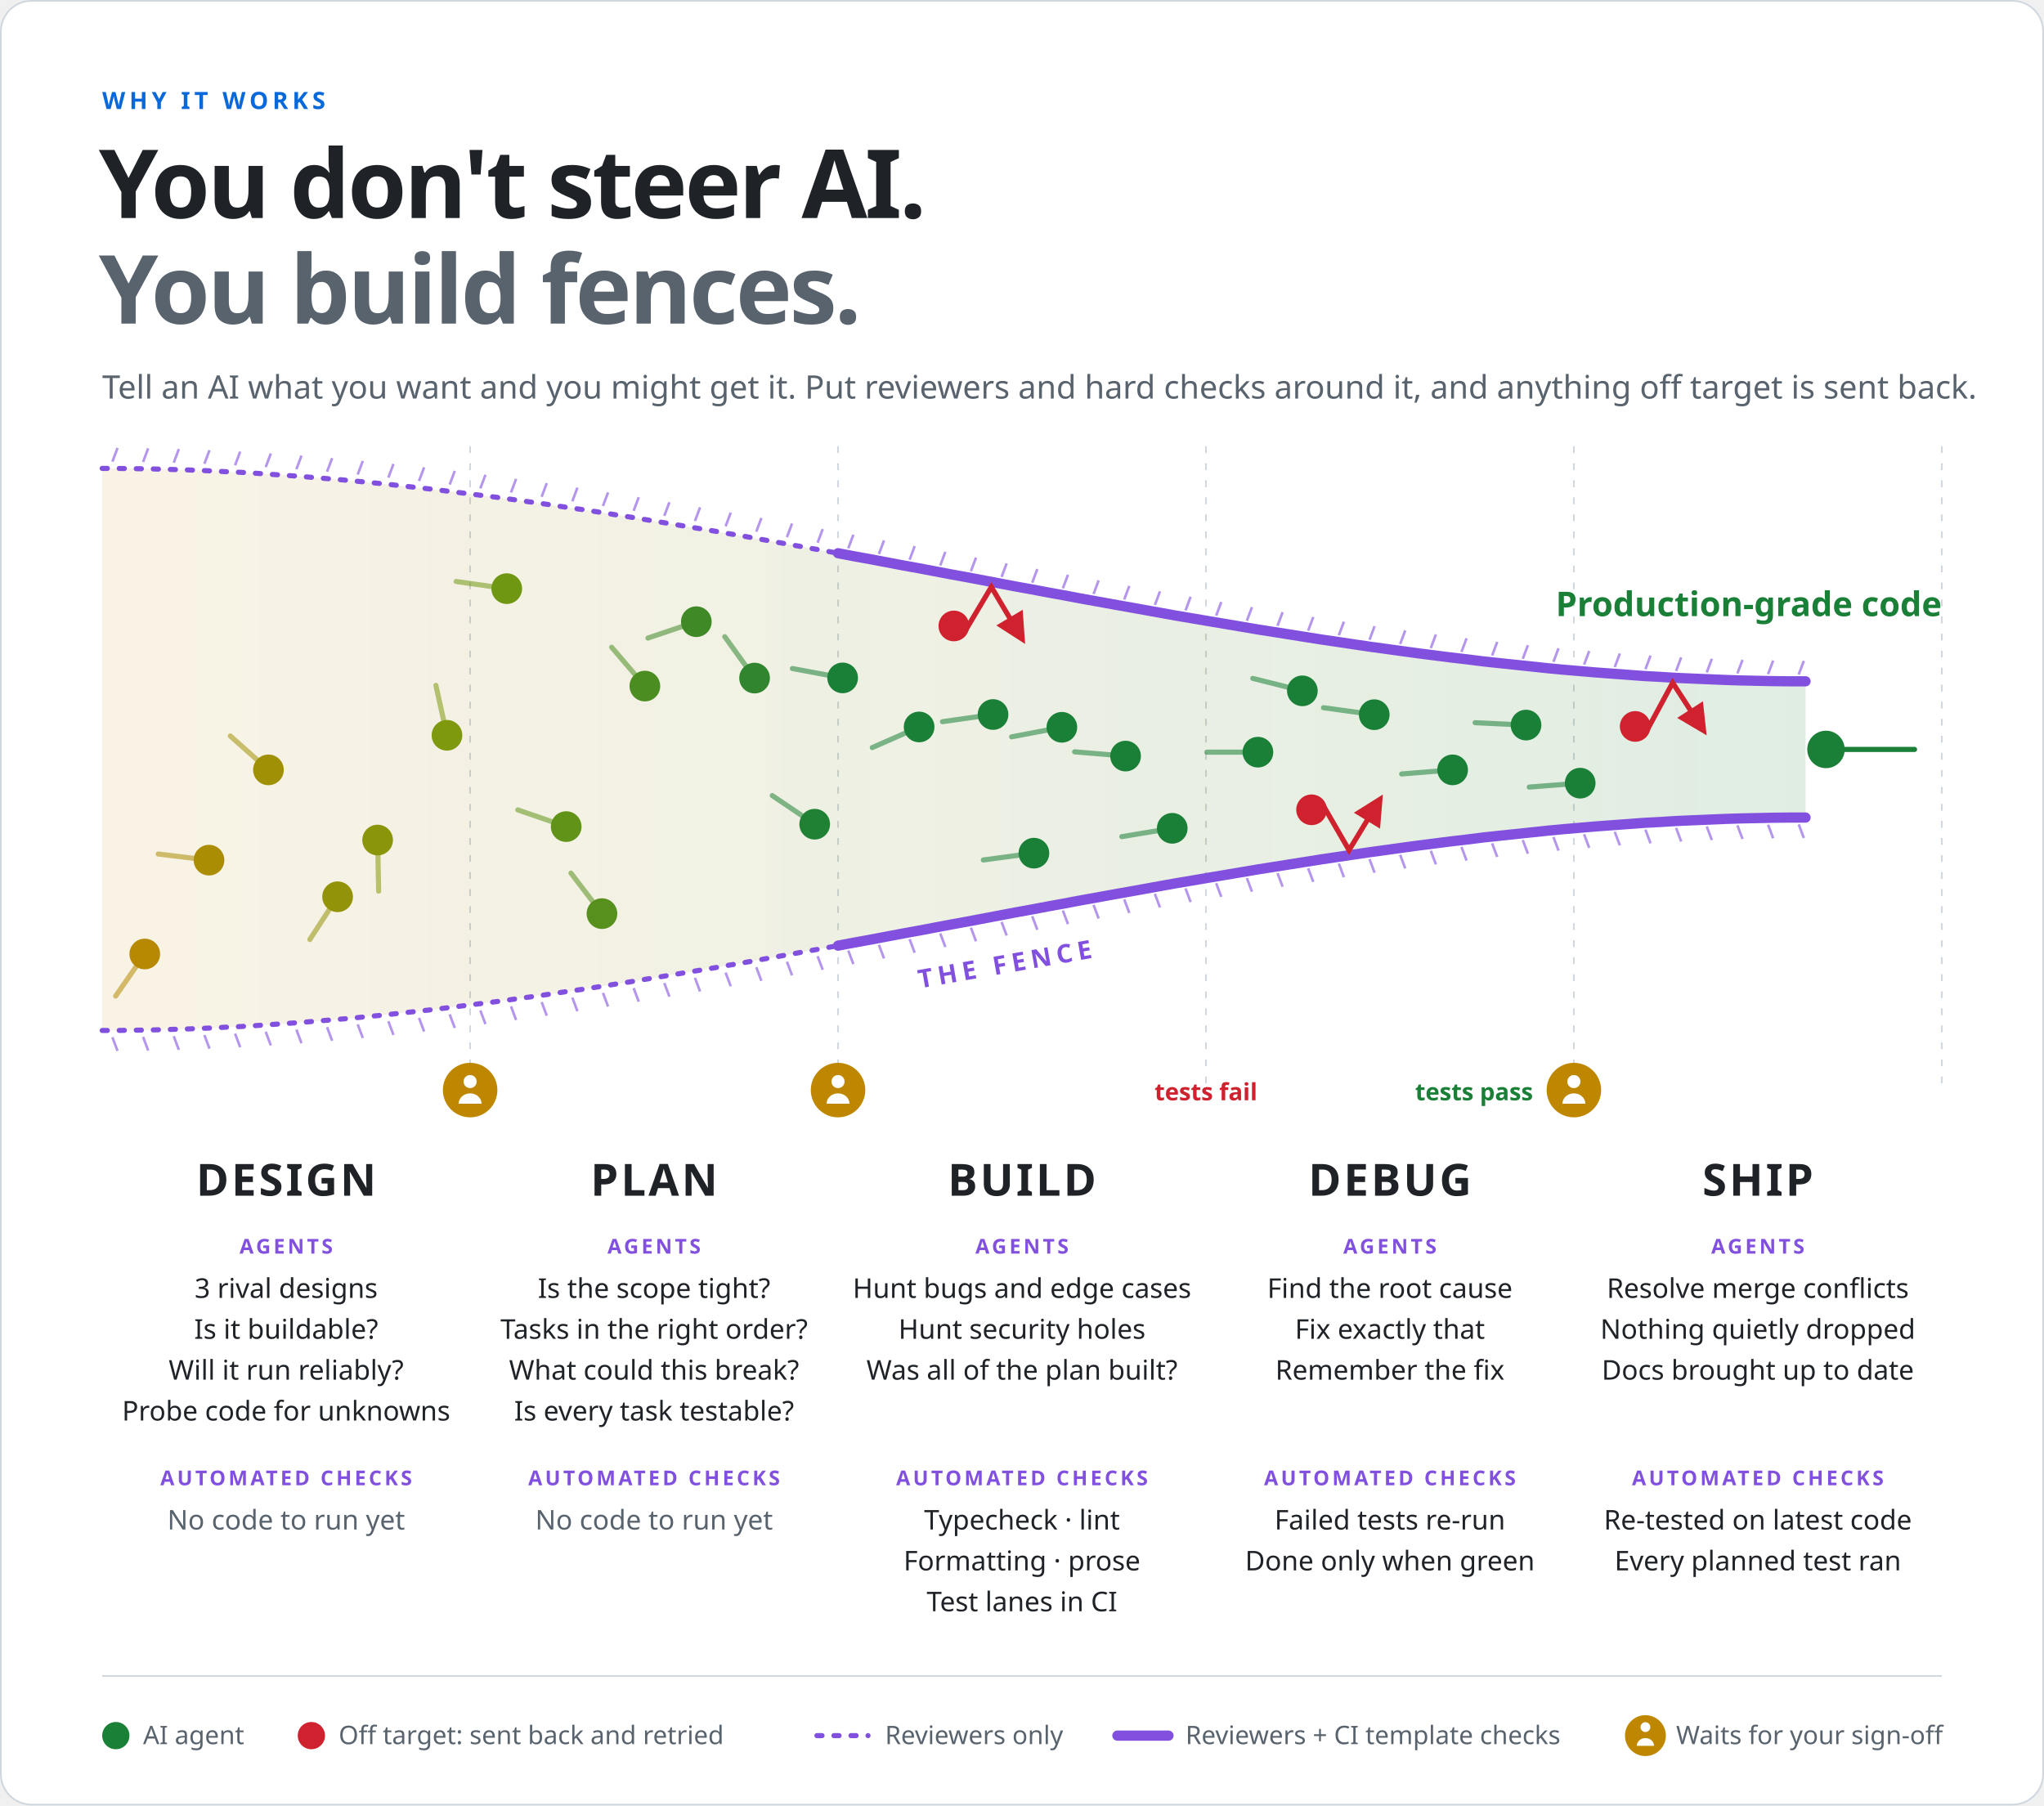
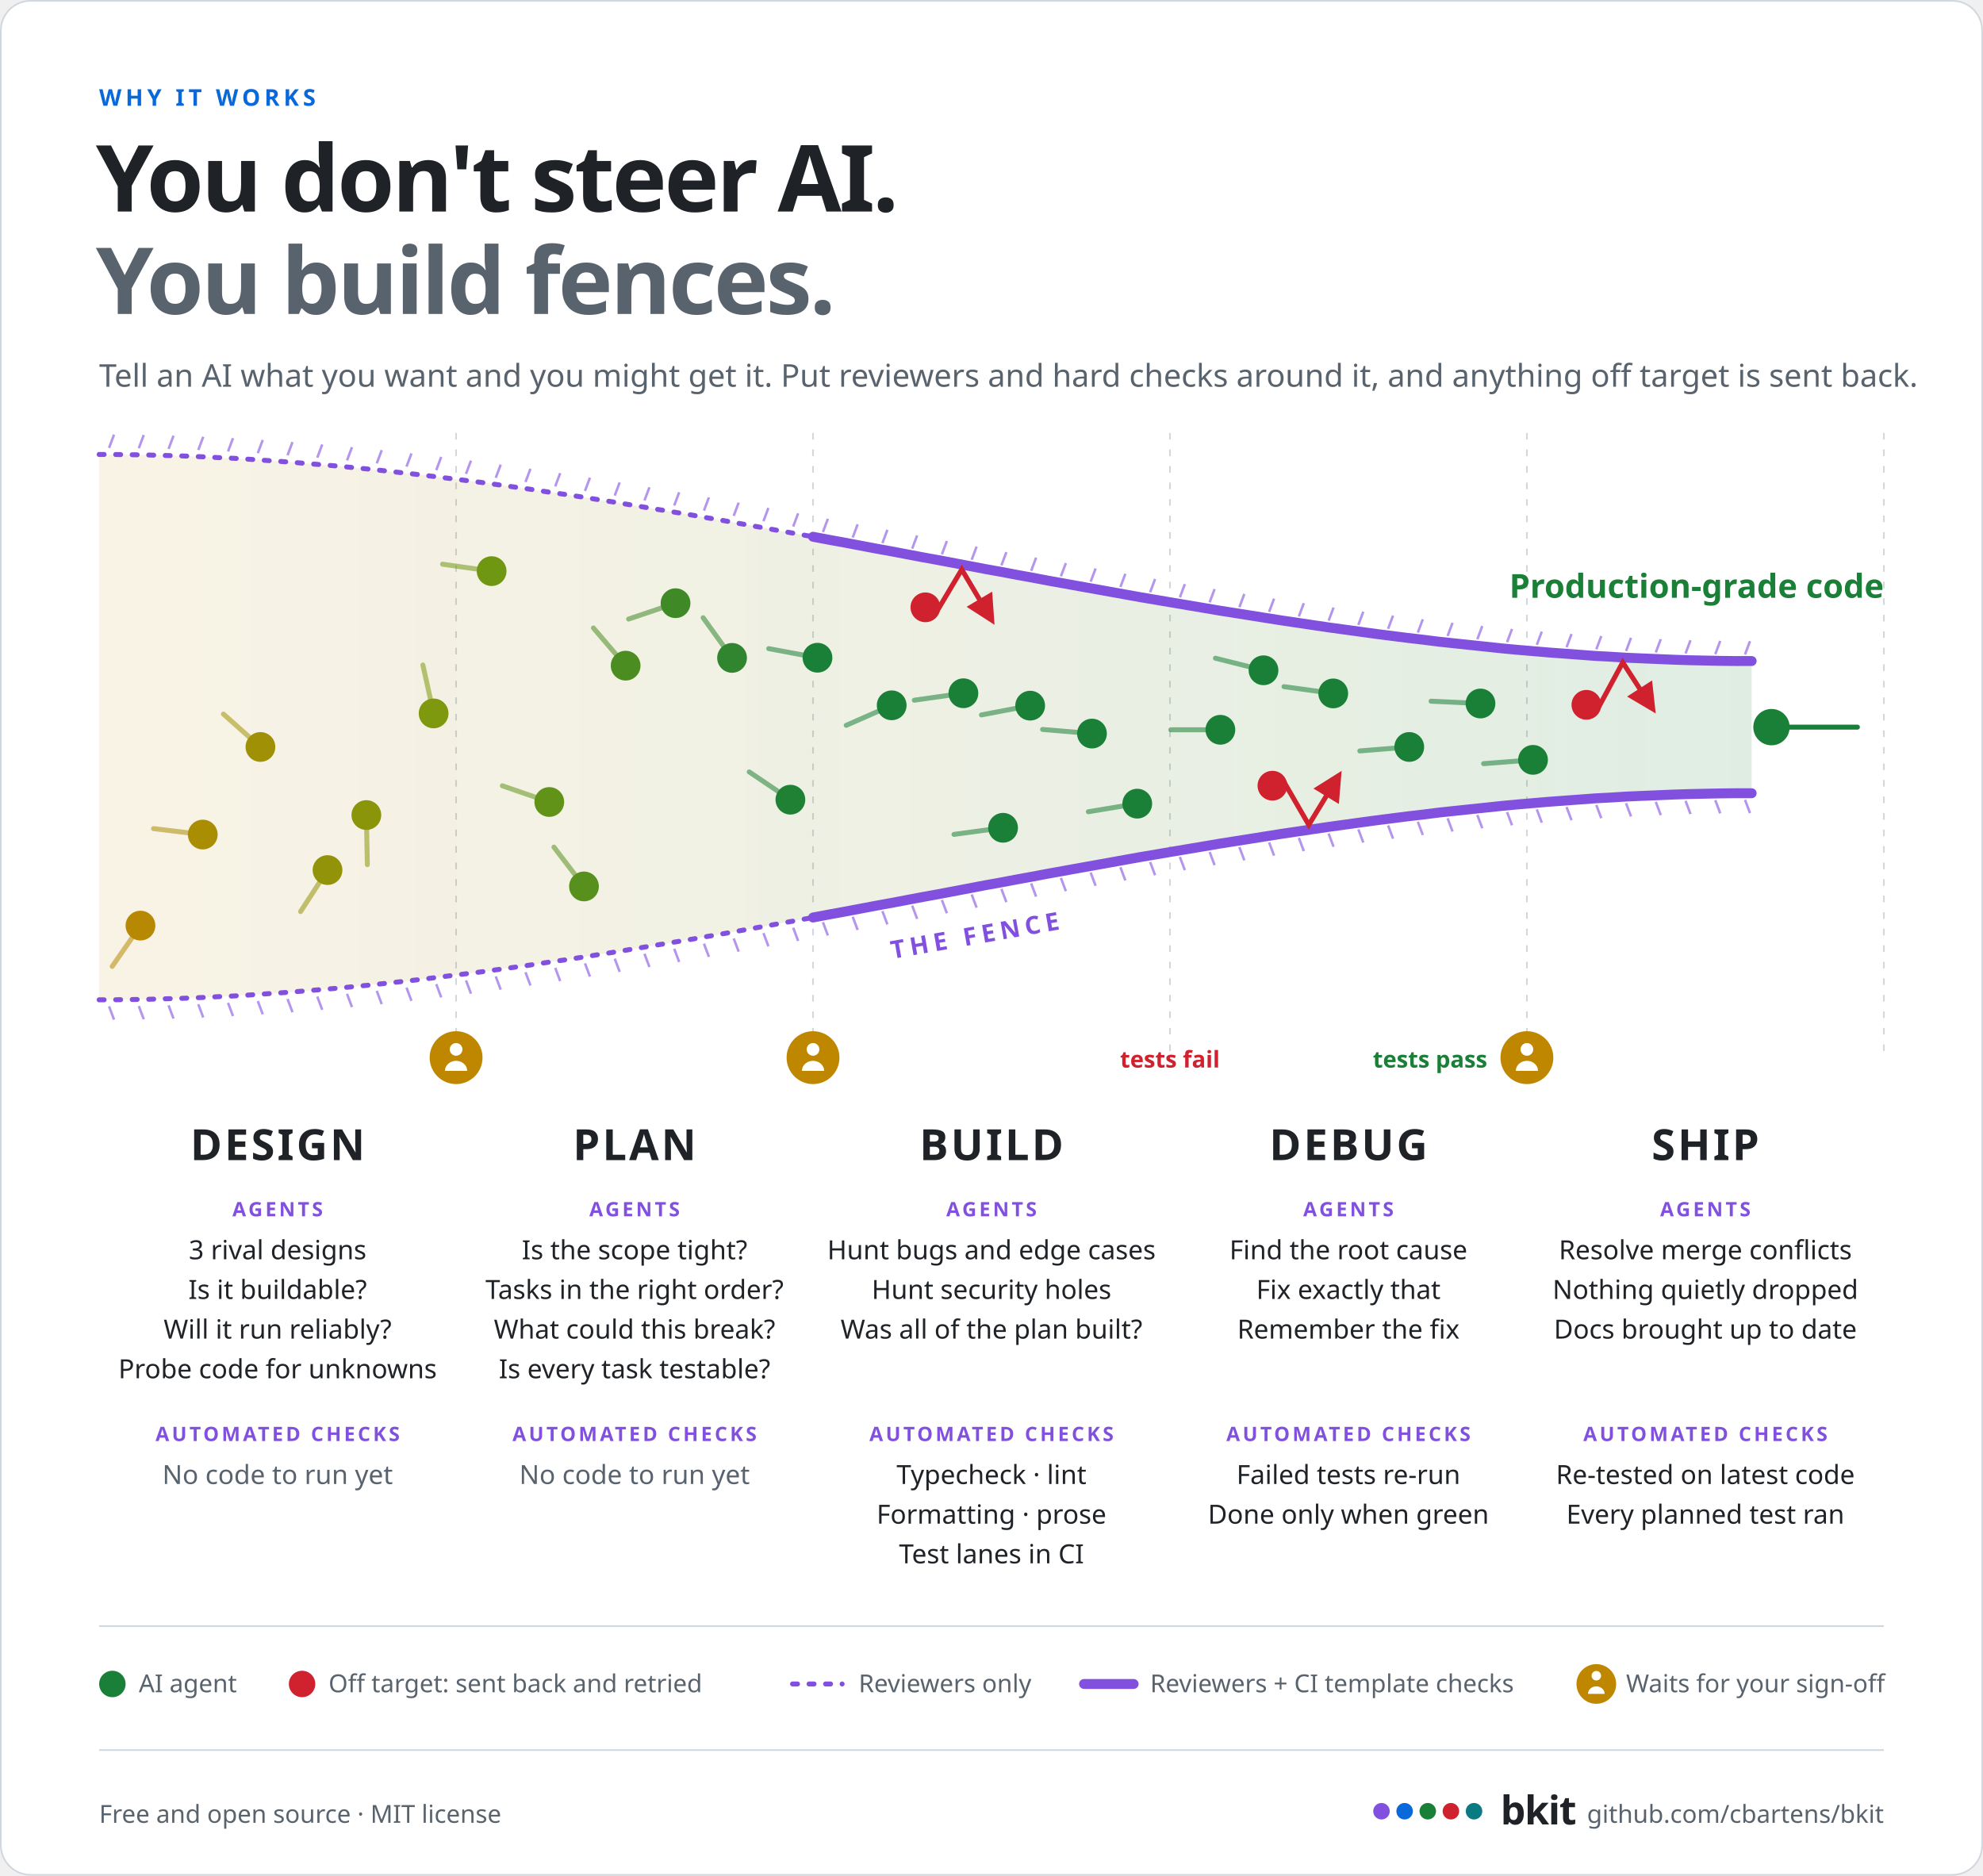
- <svg xmlns="http://www.w3.org/2000/svg" width="1200" height="1060" viewBox="0 0 1200 1060" role="img" aria-label="You don't steer AI, you build fences. AI agents start out scattered at design and are funnelled through plan, build, debug and ship into production-grade code. At design and plan, reviewer agents fence the work in; from build onwards, automated checks from the CI template (typecheck, lint, formatting, prose, tests) join them. Work that goes off target is sent back and retried, a failed test goes to debug, which finds the root cause, fixes it and re-runs the tests until they pass, and bkit waits for your sign-off after design, after plan and before merge.">
+ <svg xmlns="http://www.w3.org/2000/svg" width="1200" height="1135" viewBox="0 0 1200 1135" role="img" aria-label="You don't steer AI, you build fences. AI agents start out scattered at design and are funnelled through plan, build, debug and ship into production-grade code. At design and plan, reviewer agents fence the work in; from build onwards, automated checks from the CI template (typecheck, lint, formatting, prose, tests) join them. Work that goes off target is sent back and retried, a failed test goes to debug, which finds the root cause, fixes it and re-runs the tests until they pass, and bkit waits for your sign-off after design, after plan and before merge.">
  <defs>
    <linearGradient id="fz" x1="0" x2="1" y1="0" y2="0">
      <stop offset="0" stop-color="#bf8700" stop-opacity="0.1" />
      <stop offset="1" stop-color="#1a7f37" stop-opacity="0.14" />
    </linearGradient>
    <marker id="fa" viewBox="0 0 10 10" refX="8" refY="5" markerWidth="6" markerHeight="6" orient="auto-start-reverse">
      <path d="M0,0 L10,5 L0,10 z" fill="#cf222e" />
    </marker>
  </defs>
-   <rect x="0.5" y="0.5" width="1199" height="1059" rx="18" fill="#ffffff" stroke="#d0d7de" />
+   <rect x="0.5" y="0.5" width="1199" height="1134" rx="18" fill="#ffffff" stroke="#d0d7de" />
  <text x="60" y="64" font-family="-apple-system, BlinkMacSystemFont, 'Segoe UI', 'Noto Sans', Helvetica, Arial, sans-serif" font-size="14" font-weight="700" fill="#0969da" text-anchor="start" letter-spacing="2.4">WHY IT WORKS</text>
  <text x="58" y="128" font-family="-apple-system, BlinkMacSystemFont, 'Segoe UI', 'Noto Sans', Helvetica, Arial, sans-serif" font-size="56" font-weight="800" fill="#1f2328" text-anchor="start" letter-spacing="-1.5">You don't steer AI.</text>
  <text x="58" y="190" font-family="-apple-system, BlinkMacSystemFont, 'Segoe UI', 'Noto Sans', Helvetica, Arial, sans-serif" font-size="56" font-weight="800" fill="#59636e" text-anchor="start" letter-spacing="-1.5">You build fences.</text>
  <text x="60" y="234" font-family="-apple-system, BlinkMacSystemFont, 'Segoe UI', 'Noto Sans', Helvetica, Arial, sans-serif" font-size="19" font-weight="400" fill="#59636e" text-anchor="start">Tell an AI what you want and you might get it. Put reviewers and hard checks around it, and anything off target is sent back.</text>
  <line x1="276" y1="262" x2="276" y2="640" stroke="#d0d7de" stroke-dasharray="4 6" />
  <line x1="492" y1="262" x2="492" y2="640" stroke="#d0d7de" stroke-dasharray="4 6" />
  <line x1="708" y1="262" x2="708" y2="640" stroke="#d0d7de" stroke-dasharray="4 6" />
  <line x1="924" y1="262" x2="924" y2="640" stroke="#d0d7de" stroke-dasharray="4 6" />
  <line x1="1140" y1="262" x2="1140" y2="640" stroke="#d0d7de" stroke-dasharray="4 6" />
  <path d="M60.0,275.0 L76.7,275.1 L93.3,275.4 L110.0,275.9 L126.7,276.6 L143.3,277.5 L160.0,278.5 L176.7,279.7 L193.3,281.1 L210.0,282.6 L226.7,284.3 L243.3,286.1 L260.0,288.0 L276.7,290.1 L293.3,292.2 L310.0,294.5 L326.7,296.9 L343.3,299.4 L360.0,302.0 L376.7,304.7 L393.3,307.4 L410.0,310.2 L426.7,313.1 L443.3,316.0 L460.0,319.0 L476.7,322.0 L493.3,325.1 L510.0,328.2 L526.7,331.3 L543.3,334.4 L560.0,337.5 L576.7,340.6 L593.3,343.7 L610.0,346.8 L626.7,349.9 L643.3,353.0 L660.0,356.0 L676.7,359.0 L693.3,361.9 L710.0,364.8 L726.7,367.6 L743.3,370.3 L760.0,373.0 L776.7,375.6 L793.3,378.1 L810.0,380.5 L826.7,382.8 L843.3,384.9 L860.0,387.0 L876.7,388.9 L893.3,390.7 L910.0,392.4 L926.7,393.9 L943.3,395.3 L960.0,396.5 L976.7,397.5 L993.3,398.4 L1010.0,399.1 L1026.7,399.6 L1043.3,399.9 L1060.0,400.0 L1060,480 L1060.0,480.0 L1043.3,480.1 L1026.7,480.4 L1010.0,480.9 L993.3,481.6 L976.7,482.5 L960.0,483.5 L943.3,484.7 L926.7,486.1 L910.0,487.6 L893.3,489.3 L876.7,491.1 L860.0,493.0 L843.3,495.1 L826.7,497.2 L810.0,499.5 L793.3,501.9 L776.7,504.4 L760.0,507.0 L743.3,509.7 L726.7,512.4 L710.0,515.2 L693.3,518.1 L676.7,521.0 L660.0,524.0 L643.3,527.0 L626.7,530.1 L610.0,533.2 L593.3,536.3 L576.7,539.4 L560.0,542.5 L543.3,545.6 L526.7,548.7 L510.0,551.8 L493.3,554.9 L476.7,558.0 L460.0,561.0 L443.3,564.0 L426.7,566.9 L410.0,569.8 L393.3,572.6 L376.7,575.3 L360.0,578.0 L343.3,580.6 L326.7,583.1 L310.0,585.5 L293.3,587.8 L276.7,589.9 L260.0,592.0 L243.3,593.9 L226.7,595.7 L210.0,597.4 L193.3,598.9 L176.7,600.3 L160.0,601.5 L143.3,602.5 L126.7,603.4 L110.0,604.1 L93.3,604.6 L76.7,604.9 L60.0,605.0 Z" fill="url(#fz)" />
  <path d="M60.0,275.0 L67.2,275.0 L74.4,275.1 L81.6,275.2 L88.8,275.3 L96.0,275.5 L103.2,275.7 L110.4,275.9 L117.6,276.2 L124.8,276.5 L132.0,276.9 L139.2,277.2 L146.4,277.6 L153.6,278.1 L160.8,278.6 L168.0,279.1 L175.2,279.6 L182.4,280.2 L189.6,280.8 L196.8,281.4 L204.0,282.0 L211.2,282.7 L218.4,283.4 L225.6,284.1 L232.8,284.9 L240.0,285.7 L247.2,286.5 L254.4,287.3 L261.6,288.2 L268.8,289.1 L276.0,290.0 L283.2,290.9 L290.4,291.8 L297.6,292.8 L304.8,293.8 L312.0,294.8 L319.2,295.8 L326.4,296.9 L333.6,298.0 L340.8,299.0 L348.0,300.1 L355.2,301.2 L362.4,302.4 L369.6,303.5 L376.8,304.7 L384.0,305.9 L391.2,307.1 L398.4,308.3 L405.6,309.5 L412.8,310.7 L420.0,311.9 L427.2,313.2 L434.4,314.4 L441.6,315.7 L448.8,317.0 L456.0,318.3 L463.2,319.6 L470.4,320.9 L477.6,322.2 L484.8,323.5 L492.0,324.8" fill="none" stroke="#8250df" stroke-width="3" stroke-dasharray="3 7" stroke-linecap="round" />
  <path d="M492.0,324.8 L501.5,326.6 L510.9,328.3 L520.4,330.1 L529.9,331.9 L539.3,333.6 L548.8,335.4 L558.3,337.2 L567.7,338.9 L577.2,340.7 L586.7,342.5 L596.1,344.3 L605.6,346.0 L615.1,347.8 L624.5,349.5 L634.0,351.3 L643.5,353.0 L652.9,354.7 L662.4,356.4 L671.9,358.1 L681.3,359.8 L690.8,361.5 L700.3,363.1 L709.7,364.7 L719.2,366.3 L728.7,367.9 L738.1,369.5 L747.6,371.0 L757.1,372.5 L766.5,374.0 L776.0,375.5 L785.5,376.9 L794.9,378.3 L804.4,379.7 L813.9,381.0 L823.3,382.3 L832.8,383.6 L842.3,384.8 L851.7,386.0 L861.2,387.1 L870.7,388.3 L880.1,389.3 L889.6,390.3 L899.1,391.3 L908.5,392.3 L918.0,393.2 L927.5,394.0 L936.9,394.8 L946.4,395.5 L955.9,396.2 L965.3,396.9 L974.8,397.4 L984.3,398.0 L993.7,398.4 L1003.2,398.8 L1012.7,399.2 L1022.1,399.5 L1031.6,399.7 L1041.1,399.9 L1050.5,400.0 L1060.0,400.0" fill="none" stroke="#8250df" stroke-width="6" stroke-linecap="round" />
  <line x1="66" y1="271.013" x2="69" y2="263.013" stroke="#8250df" stroke-width="1.5" opacity="0.6" />
  <line x1="84" y1="271.213" x2="87" y2="263.213" stroke="#8250df" stroke-width="1.5" opacity="0.6" />
  <line x1="102" y1="271.643" x2="105" y2="263.643" stroke="#8250df" stroke-width="1.5" opacity="0.6" />
  <line x1="120" y1="272.296" x2="123" y2="264.296" stroke="#8250df" stroke-width="1.5" opacity="0.6" />
  <line x1="138" y1="273.163" x2="141" y2="265.163" stroke="#8250df" stroke-width="1.5" opacity="0.6" />
  <line x1="156" y1="274.235" x2="159" y2="266.235" stroke="#8250df" stroke-width="1.5" opacity="0.6" />
  <line x1="174" y1="275.503" x2="177" y2="267.503" stroke="#8250df" stroke-width="1.5" opacity="0.6" />
  <line x1="192" y1="276.959" x2="195" y2="268.959" stroke="#8250df" stroke-width="1.5" opacity="0.6" />
  <line x1="210" y1="278.594" x2="213" y2="270.594" stroke="#8250df" stroke-width="1.5" opacity="0.6" />
  <line x1="228" y1="280.399" x2="231" y2="272.399" stroke="#8250df" stroke-width="1.5" opacity="0.6" />
  <line x1="246" y1="282.365" x2="249" y2="274.365" stroke="#8250df" stroke-width="1.5" opacity="0.6" />
  <line x1="264" y1="284.484" x2="267" y2="276.484" stroke="#8250df" stroke-width="1.5" opacity="0.6" />
  <line x1="282" y1="286.746" x2="285" y2="278.746" stroke="#8250df" stroke-width="1.5" opacity="0.6" />
  <line x1="300" y1="289.144" x2="303" y2="281.144" stroke="#8250df" stroke-width="1.5" opacity="0.6" />
  <line x1="318" y1="291.668" x2="321" y2="283.668" stroke="#8250df" stroke-width="1.5" opacity="0.6" />
  <line x1="336" y1="294.31" x2="339" y2="286.31" stroke="#8250df" stroke-width="1.5" opacity="0.6" />
  <line x1="354" y1="297.06" x2="357" y2="289.06" stroke="#8250df" stroke-width="1.5" opacity="0.6" />
  <line x1="372" y1="299.911" x2="375" y2="291.911" stroke="#8250df" stroke-width="1.5" opacity="0.6" />
  <line x1="390" y1="302.853" x2="393" y2="294.853" stroke="#8250df" stroke-width="1.5" opacity="0.6" />
  <line x1="408" y1="305.878" x2="411" y2="297.878" stroke="#8250df" stroke-width="1.5" opacity="0.6" />
  <line x1="426" y1="308.977" x2="429" y2="300.977" stroke="#8250df" stroke-width="1.5" opacity="0.6" />
  <line x1="444" y1="312.14" x2="447" y2="304.14" stroke="#8250df" stroke-width="1.5" opacity="0.6" />
  <line x1="462" y1="315.36" x2="465" y2="307.36" stroke="#8250df" stroke-width="1.5" opacity="0.6" />
  <line x1="480" y1="318.628" x2="483" y2="310.628" stroke="#8250df" stroke-width="1.5" opacity="0.6" />
  <line x1="498" y1="321.935" x2="501" y2="313.935" stroke="#8250df" stroke-width="1.5" opacity="0.6" />
  <line x1="516" y1="325.271" x2="519" y2="317.271" stroke="#8250df" stroke-width="1.5" opacity="0.6" />
  <line x1="534" y1="328.629" x2="537" y2="320.629" stroke="#8250df" stroke-width="1.5" opacity="0.6" />
  <line x1="552" y1="332" x2="555" y2="324" stroke="#8250df" stroke-width="1.5" opacity="0.6" />
  <line x1="570" y1="335.375" x2="573" y2="327.375" stroke="#8250df" stroke-width="1.5" opacity="0.6" />
  <line x1="588" y1="338.745" x2="591" y2="330.745" stroke="#8250df" stroke-width="1.5" opacity="0.6" />
  <line x1="606" y1="342.101" x2="609" y2="334.101" stroke="#8250df" stroke-width="1.5" opacity="0.6" />
  <line x1="624" y1="345.434" x2="627" y2="337.434" stroke="#8250df" stroke-width="1.5" opacity="0.6" />
  <line x1="642" y1="348.737" x2="645" y2="340.737" stroke="#8250df" stroke-width="1.5" opacity="0.6" />
  <line x1="660" y1="352" x2="663" y2="344" stroke="#8250df" stroke-width="1.5" opacity="0.6" />
  <line x1="678" y1="355.214" x2="681" y2="347.214" stroke="#8250df" stroke-width="1.5" opacity="0.6" />
  <line x1="696" y1="358.371" x2="699" y2="350.371" stroke="#8250df" stroke-width="1.5" opacity="0.6" />
  <line x1="714" y1="361.462" x2="717" y2="353.462" stroke="#8250df" stroke-width="1.5" opacity="0.6" />
  <line x1="732" y1="364.478" x2="735" y2="356.478" stroke="#8250df" stroke-width="1.5" opacity="0.6" />
  <line x1="750" y1="367.41" x2="753" y2="359.41" stroke="#8250df" stroke-width="1.5" opacity="0.6" />
  <line x1="768" y1="370.25" x2="771" y2="362.25" stroke="#8250df" stroke-width="1.5" opacity="0.6" />
  <line x1="786" y1="372.989" x2="789" y2="364.989" stroke="#8250df" stroke-width="1.5" opacity="0.6" />
  <line x1="804" y1="375.618" x2="807" y2="367.618" stroke="#8250df" stroke-width="1.5" opacity="0.6" />
  <line x1="822" y1="378.129" x2="825" y2="370.129" stroke="#8250df" stroke-width="1.5" opacity="0.6" />
  <line x1="840" y1="380.512" x2="843" y2="372.512" stroke="#8250df" stroke-width="1.5" opacity="0.6" />
  <line x1="858" y1="382.759" x2="861" y2="374.759" stroke="#8250df" stroke-width="1.5" opacity="0.6" />
  <line x1="876" y1="384.861" x2="879" y2="376.861" stroke="#8250df" stroke-width="1.5" opacity="0.6" />
  <line x1="894" y1="386.81" x2="897" y2="378.81" stroke="#8250df" stroke-width="1.5" opacity="0.6" />
  <line x1="912" y1="388.596" x2="915" y2="380.596" stroke="#8250df" stroke-width="1.5" opacity="0.6" />
  <line x1="930" y1="390.212" x2="933" y2="382.212" stroke="#8250df" stroke-width="1.5" opacity="0.6" />
  <line x1="948" y1="391.647" x2="951" y2="383.647" stroke="#8250df" stroke-width="1.5" opacity="0.6" />
  <line x1="966" y1="392.894" x2="969" y2="384.894" stroke="#8250df" stroke-width="1.5" opacity="0.6" />
  <line x1="984" y1="393.944" x2="987" y2="385.944" stroke="#8250df" stroke-width="1.5" opacity="0.6" />
  <line x1="1002" y1="394.787" x2="1005" y2="386.787" stroke="#8250df" stroke-width="1.5" opacity="0.6" />
  <line x1="1020" y1="395.416" x2="1023" y2="387.416" stroke="#8250df" stroke-width="1.5" opacity="0.6" />
  <line x1="1038" y1="395.821" x2="1041" y2="387.821" stroke="#8250df" stroke-width="1.5" opacity="0.6" />
  <line x1="1056" y1="395.994" x2="1059" y2="387.994" stroke="#8250df" stroke-width="1.5" opacity="0.6" />
  <path d="M60.0,605.0 L67.2,605.0 L74.4,604.9 L81.6,604.8 L88.8,604.7 L96.0,604.5 L103.2,604.3 L110.4,604.1 L117.6,603.8 L124.8,603.5 L132.0,603.1 L139.2,602.8 L146.4,602.4 L153.6,601.9 L160.8,601.4 L168.0,600.9 L175.2,600.4 L182.4,599.8 L189.6,599.2 L196.8,598.6 L204.0,598.0 L211.2,597.3 L218.4,596.6 L225.6,595.9 L232.8,595.1 L240.0,594.3 L247.2,593.5 L254.4,592.7 L261.6,591.8 L268.8,590.9 L276.0,590.0 L283.2,589.1 L290.4,588.2 L297.6,587.2 L304.8,586.2 L312.0,585.2 L319.2,584.2 L326.4,583.1 L333.6,582.0 L340.8,581.0 L348.0,579.9 L355.2,578.8 L362.4,577.6 L369.6,576.5 L376.8,575.3 L384.0,574.1 L391.2,572.9 L398.4,571.7 L405.6,570.5 L412.8,569.3 L420.0,568.1 L427.2,566.8 L434.4,565.6 L441.6,564.3 L448.8,563.0 L456.0,561.7 L463.2,560.4 L470.4,559.1 L477.6,557.8 L484.8,556.5 L492.0,555.2" fill="none" stroke="#8250df" stroke-width="3" stroke-dasharray="3 7" stroke-linecap="round" />
  <path d="M492.0,555.2 L501.5,553.4 L510.9,551.7 L520.4,549.9 L529.9,548.1 L539.3,546.4 L548.8,544.6 L558.3,542.8 L567.7,541.1 L577.2,539.3 L586.7,537.5 L596.1,535.7 L605.6,534.0 L615.1,532.2 L624.5,530.5 L634.0,528.7 L643.5,527.0 L652.9,525.3 L662.4,523.6 L671.9,521.9 L681.3,520.2 L690.8,518.5 L700.3,516.9 L709.7,515.3 L719.2,513.7 L728.7,512.1 L738.1,510.5 L747.6,509.0 L757.1,507.5 L766.5,506.0 L776.0,504.5 L785.5,503.1 L794.9,501.7 L804.4,500.3 L813.9,499.0 L823.3,497.7 L832.8,496.4 L842.3,495.2 L851.7,494.0 L861.2,492.9 L870.7,491.7 L880.1,490.7 L889.6,489.7 L899.1,488.7 L908.5,487.7 L918.0,486.8 L927.5,486.0 L936.9,485.2 L946.4,484.5 L955.9,483.8 L965.3,483.1 L974.8,482.6 L984.3,482.0 L993.7,481.6 L1003.2,481.2 L1012.7,480.8 L1022.1,480.5 L1031.6,480.3 L1041.1,480.1 L1050.5,480.0 L1060.0,480.0" fill="none" stroke="#8250df" stroke-width="6" stroke-linecap="round" />
  <line x1="66" y1="608.987" x2="69" y2="616.987" stroke="#8250df" stroke-width="1.5" opacity="0.6" />
  <line x1="84" y1="608.787" x2="87" y2="616.787" stroke="#8250df" stroke-width="1.5" opacity="0.6" />
  <line x1="102" y1="608.357" x2="105" y2="616.357" stroke="#8250df" stroke-width="1.5" opacity="0.6" />
  <line x1="120" y1="607.704" x2="123" y2="615.704" stroke="#8250df" stroke-width="1.5" opacity="0.6" />
  <line x1="138" y1="606.837" x2="141" y2="614.837" stroke="#8250df" stroke-width="1.5" opacity="0.6" />
  <line x1="156" y1="605.765" x2="159" y2="613.765" stroke="#8250df" stroke-width="1.5" opacity="0.6" />
  <line x1="174" y1="604.497" x2="177" y2="612.497" stroke="#8250df" stroke-width="1.5" opacity="0.6" />
  <line x1="192" y1="603.041" x2="195" y2="611.041" stroke="#8250df" stroke-width="1.5" opacity="0.6" />
  <line x1="210" y1="601.406" x2="213" y2="609.406" stroke="#8250df" stroke-width="1.5" opacity="0.6" />
  <line x1="228" y1="599.601" x2="231" y2="607.601" stroke="#8250df" stroke-width="1.5" opacity="0.6" />
  <line x1="246" y1="597.635" x2="249" y2="605.635" stroke="#8250df" stroke-width="1.5" opacity="0.6" />
  <line x1="264" y1="595.516" x2="267" y2="603.516" stroke="#8250df" stroke-width="1.5" opacity="0.6" />
  <line x1="282" y1="593.254" x2="285" y2="601.254" stroke="#8250df" stroke-width="1.5" opacity="0.6" />
  <line x1="300" y1="590.856" x2="303" y2="598.856" stroke="#8250df" stroke-width="1.5" opacity="0.6" />
  <line x1="318" y1="588.332" x2="321" y2="596.332" stroke="#8250df" stroke-width="1.5" opacity="0.6" />
  <line x1="336" y1="585.69" x2="339" y2="593.69" stroke="#8250df" stroke-width="1.5" opacity="0.6" />
  <line x1="354" y1="582.94" x2="357" y2="590.94" stroke="#8250df" stroke-width="1.5" opacity="0.6" />
  <line x1="372" y1="580.089" x2="375" y2="588.089" stroke="#8250df" stroke-width="1.5" opacity="0.6" />
  <line x1="390" y1="577.147" x2="393" y2="585.147" stroke="#8250df" stroke-width="1.5" opacity="0.6" />
  <line x1="408" y1="574.122" x2="411" y2="582.122" stroke="#8250df" stroke-width="1.5" opacity="0.6" />
  <line x1="426" y1="571.023" x2="429" y2="579.023" stroke="#8250df" stroke-width="1.5" opacity="0.6" />
  <line x1="444" y1="567.86" x2="447" y2="575.86" stroke="#8250df" stroke-width="1.5" opacity="0.6" />
  <line x1="462" y1="564.64" x2="465" y2="572.64" stroke="#8250df" stroke-width="1.5" opacity="0.6" />
  <line x1="480" y1="561.372" x2="483" y2="569.372" stroke="#8250df" stroke-width="1.5" opacity="0.6" />
  <line x1="498" y1="558.065" x2="501" y2="566.065" stroke="#8250df" stroke-width="1.5" opacity="0.6" />
  <line x1="516" y1="554.729" x2="519" y2="562.729" stroke="#8250df" stroke-width="1.5" opacity="0.6" />
  <line x1="534" y1="551.371" x2="537" y2="559.371" stroke="#8250df" stroke-width="1.5" opacity="0.6" />
  <line x1="552" y1="548" x2="555" y2="556" stroke="#8250df" stroke-width="1.5" opacity="0.6" />
  <line x1="570" y1="544.625" x2="573" y2="552.625" stroke="#8250df" stroke-width="1.5" opacity="0.6" />
  <line x1="588" y1="541.255" x2="591" y2="549.255" stroke="#8250df" stroke-width="1.5" opacity="0.6" />
  <line x1="606" y1="537.899" x2="609" y2="545.899" stroke="#8250df" stroke-width="1.5" opacity="0.6" />
  <line x1="624" y1="534.566" x2="627" y2="542.566" stroke="#8250df" stroke-width="1.5" opacity="0.6" />
  <line x1="642" y1="531.263" x2="645" y2="539.263" stroke="#8250df" stroke-width="1.5" opacity="0.6" />
  <line x1="660" y1="528" x2="663" y2="536" stroke="#8250df" stroke-width="1.5" opacity="0.6" />
  <line x1="678" y1="524.786" x2="681" y2="532.786" stroke="#8250df" stroke-width="1.5" opacity="0.6" />
  <line x1="696" y1="521.629" x2="699" y2="529.629" stroke="#8250df" stroke-width="1.5" opacity="0.6" />
  <line x1="714" y1="518.538" x2="717" y2="526.538" stroke="#8250df" stroke-width="1.5" opacity="0.6" />
  <line x1="732" y1="515.522" x2="735" y2="523.522" stroke="#8250df" stroke-width="1.5" opacity="0.6" />
  <line x1="750" y1="512.59" x2="753" y2="520.59" stroke="#8250df" stroke-width="1.5" opacity="0.6" />
  <line x1="768" y1="509.75" x2="771" y2="517.75" stroke="#8250df" stroke-width="1.5" opacity="0.6" />
  <line x1="786" y1="507.011" x2="789" y2="515.011" stroke="#8250df" stroke-width="1.5" opacity="0.6" />
  <line x1="804" y1="504.382" x2="807" y2="512.382" stroke="#8250df" stroke-width="1.5" opacity="0.6" />
  <line x1="822" y1="501.871" x2="825" y2="509.871" stroke="#8250df" stroke-width="1.5" opacity="0.6" />
  <line x1="840" y1="499.488" x2="843" y2="507.488" stroke="#8250df" stroke-width="1.5" opacity="0.6" />
  <line x1="858" y1="497.241" x2="861" y2="505.241" stroke="#8250df" stroke-width="1.5" opacity="0.6" />
  <line x1="876" y1="495.139" x2="879" y2="503.139" stroke="#8250df" stroke-width="1.5" opacity="0.6" />
  <line x1="894" y1="493.19" x2="897" y2="501.19" stroke="#8250df" stroke-width="1.5" opacity="0.6" />
  <line x1="912" y1="491.404" x2="915" y2="499.404" stroke="#8250df" stroke-width="1.5" opacity="0.6" />
  <line x1="930" y1="489.788" x2="933" y2="497.788" stroke="#8250df" stroke-width="1.5" opacity="0.6" />
  <line x1="948" y1="488.353" x2="951" y2="496.353" stroke="#8250df" stroke-width="1.5" opacity="0.6" />
  <line x1="966" y1="487.106" x2="969" y2="495.106" stroke="#8250df" stroke-width="1.5" opacity="0.6" />
  <line x1="984" y1="486.056" x2="987" y2="494.056" stroke="#8250df" stroke-width="1.5" opacity="0.6" />
  <line x1="1002" y1="485.213" x2="1005" y2="493.213" stroke="#8250df" stroke-width="1.5" opacity="0.6" />
  <line x1="1020" y1="484.584" x2="1023" y2="492.584" stroke="#8250df" stroke-width="1.5" opacity="0.6" />
  <line x1="1038" y1="484.179" x2="1041" y2="492.179" stroke="#8250df" stroke-width="1.5" opacity="0.6" />
  <line x1="1056" y1="484.006" x2="1059" y2="492.006" stroke="#8250df" stroke-width="1.5" opacity="0.6" />
  <text transform="translate(540 580.248) rotate(-10)" x="0" y="0" font-family="-apple-system, BlinkMacSystemFont, 'Segoe UI', 'Noto Sans', Helvetica, Arial, sans-serif" font-size="15" font-weight="800" fill="#8250df" text-anchor="start" letter-spacing="3">THE FENCE</text>
  <line x1="67.9" y1="584.8" x2="85.0" y2="560.1" stroke="#b78902" stroke-width="3" stroke-linecap="round" opacity="0.55" />
  <circle cx="85.0" cy="560.1" r="9" fill="#b78902" />
  <line x1="92.9" y1="501.4" x2="122.7" y2="505.0" stroke="#ab8d04" stroke-width="3" stroke-linecap="round" opacity="0.55" />
  <circle cx="122.7" cy="505.0" r="9" fill="#ab8d04" />
  <line x1="135.2" y1="432.1" x2="157.6" y2="452.0" stroke="#a09006" stroke-width="3" stroke-linecap="round" opacity="0.55" />
  <circle cx="157.6" cy="452.0" r="9" fill="#a09006" />
  <line x1="181.9" y1="551.6" x2="198.2" y2="526.5" stroke="#939309" stroke-width="3" stroke-linecap="round" opacity="0.55" />
  <circle cx="198.2" cy="526.5" r="9" fill="#939309" />
  <line x1="222.3" y1="523.2" x2="221.7" y2="493.2" stroke="#8b950a" stroke-width="3" stroke-linecap="round" opacity="0.55" />
  <circle cx="221.7" cy="493.2" r="9" fill="#8b950a" />
  <line x1="255.9" y1="402.4" x2="262.4" y2="431.7" stroke="#7e990d" stroke-width="3" stroke-linecap="round" opacity="0.55" />
  <circle cx="262.4" cy="431.7" r="9" fill="#7e990d" />
  <line x1="267.8" y1="341.4" x2="297.5" y2="345.6" stroke="#709712" stroke-width="3" stroke-linecap="round" opacity="0.55" />
  <circle cx="297.5" cy="345.6" r="9" fill="#709712" />
  <line x1="304.0" y1="475.5" x2="332.4" y2="485.3" stroke="#619319" stroke-width="3" stroke-linecap="round" opacity="0.55" />
  <circle cx="332.4" cy="485.3" r="9" fill="#619319" />
  <line x1="335.2" y1="512.6" x2="353.4" y2="536.4" stroke="#58901d" stroke-width="3" stroke-linecap="round" opacity="0.55" />
  <circle cx="353.4" cy="536.4" r="9" fill="#58901d" />
  <line x1="359.1" y1="380.0" x2="378.6" y2="402.8" stroke="#4c8d21" stroke-width="3" stroke-linecap="round" opacity="0.55" />
  <circle cx="378.6" cy="402.8" r="9" fill="#4c8d21" />
  <line x1="380.4" y1="374.6" x2="408.8" y2="365.0" stroke="#3f8927" stroke-width="3" stroke-linecap="round" opacity="0.55" />
  <circle cx="408.8" cy="365.0" r="9" fill="#3f8927" />
  <line x1="425.5" y1="373.8" x2="443.0" y2="398.1" stroke="#30852e" stroke-width="3" stroke-linecap="round" opacity="0.55" />
  <circle cx="443.0" cy="398.1" r="9" fill="#30852e" />
  <line x1="453.4" y1="467.1" x2="478.3" y2="483.9" stroke="#208134" stroke-width="3" stroke-linecap="round" opacity="0.55" />
  <circle cx="478.3" cy="483.9" r="9" fill="#208134" />
  <line x1="465.2" y1="392.5" x2="494.7" y2="398.0" stroke="#1a7f37" stroke-width="3" stroke-linecap="round" opacity="0.55" />
  <circle cx="494.7" cy="398.0" r="9" fill="#1a7f37" />
  <line x1="512.1" y1="438.9" x2="539.6" y2="426.8" stroke="#1a7f37" stroke-width="3" stroke-linecap="round" opacity="0.55" />
  <circle cx="539.6" cy="426.8" r="9" fill="#1a7f37" />
  <line x1="553.3" y1="423.7" x2="583.0" y2="419.5" stroke="#1a7f37" stroke-width="3" stroke-linecap="round" opacity="0.55" />
  <circle cx="583.0" cy="419.5" r="9" fill="#1a7f37" />
  <line x1="577.3" y1="504.9" x2="607.0" y2="500.9" stroke="#1a7f37" stroke-width="3" stroke-linecap="round" opacity="0.55" />
  <circle cx="607.0" cy="500.9" r="9" fill="#1a7f37" />
  <line x1="593.9" y1="432.6" x2="623.4" y2="427.0" stroke="#1a7f37" stroke-width="3" stroke-linecap="round" opacity="0.55" />
  <circle cx="623.4" cy="427.0" r="9" fill="#1a7f37" />
  <line x1="630.9" y1="441.4" x2="660.8" y2="443.9" stroke="#1a7f37" stroke-width="3" stroke-linecap="round" opacity="0.55" />
  <circle cx="660.8" cy="443.9" r="9" fill="#1a7f37" />
  <line x1="658.6" y1="491.2" x2="688.2" y2="486.3" stroke="#1a7f37" stroke-width="3" stroke-linecap="round" opacity="0.55" />
  <circle cx="688.2" cy="486.3" r="9" fill="#1a7f37" />
  <line x1="708.5" y1="441.6" x2="738.5" y2="441.6" stroke="#1a7f37" stroke-width="3" stroke-linecap="round" opacity="0.55" />
  <circle cx="738.5" cy="441.6" r="9" fill="#1a7f37" />
  <line x1="735.5" y1="398.3" x2="764.6" y2="405.6" stroke="#1a7f37" stroke-width="3" stroke-linecap="round" opacity="0.55" />
  <circle cx="764.6" cy="405.6" r="9" fill="#1a7f37" />
  <line x1="777.0" y1="415.5" x2="806.8" y2="419.6" stroke="#1a7f37" stroke-width="3" stroke-linecap="round" opacity="0.55" />
  <circle cx="806.8" cy="419.6" r="9" fill="#1a7f37" />
  <line x1="822.9" y1="454.4" x2="852.8" y2="452.0" stroke="#1a7f37" stroke-width="3" stroke-linecap="round" opacity="0.55" />
  <circle cx="852.8" cy="452.0" r="9" fill="#1a7f37" />
  <line x1="866.0" y1="424.3" x2="895.9" y2="425.7" stroke="#1a7f37" stroke-width="3" stroke-linecap="round" opacity="0.55" />
  <circle cx="895.9" cy="425.7" r="9" fill="#1a7f37" />
  <line x1="897.8" y1="462.1" x2="927.7" y2="459.8" stroke="#1a7f37" stroke-width="3" stroke-linecap="round" opacity="0.55" />
  <circle cx="927.7" cy="459.8" r="9" fill="#1a7f37" />
  <path d="M566,371.5 L582,344.622 L600,374.984" fill="none" stroke="#cf222e" stroke-width="3" marker-end="url(#fa)" />
  <circle cx="560" cy="367.5" r="9" fill="#cf222e" />
  <path d="M776,471.44 L792,499.122 L810,469.531" fill="none" stroke="#cf222e" stroke-width="3" marker-end="url(#fa)" />
  <circle cx="770" cy="475.44" r="9" fill="#cf222e" />
  <path d="M966,430.5 L982,400.837 L1000,428.704" fill="none" stroke="#cf222e" stroke-width="3" marker-end="url(#fa)" />
  <circle cx="960" cy="426.5" r="9" fill="#cf222e" />
  <line x1="1072" y1="440" x2="1124" y2="440" stroke="#1a7f37" stroke-width="3" stroke-linecap="round" />
  <circle cx="1072" cy="440" r="11" fill="#1a7f37" />
  <text x="1140" y="361.728" font-family="-apple-system, BlinkMacSystemFont, 'Segoe UI', 'Noto Sans', Helvetica, Arial, sans-serif" font-size="20" font-weight="800" fill="#1a7f37" text-anchor="end">Production-grade code</text>
  <circle cx="276" cy="640" r="16" fill="#bf8700" />
  <circle cx="276" cy="635" r="3.84" fill="#ffffff" />
  <path d="M269.28 648 a6.72 6.08 0 0 1 13.44 0 z" fill="#ffffff" />
  <circle cx="492" cy="640" r="16" fill="#bf8700" />
  <circle cx="492" cy="635" r="3.84" fill="#ffffff" />
  <path d="M485.28 648 a6.72 6.08 0 0 1 13.44 0 z" fill="#ffffff" />
  <circle cx="924" cy="640" r="16" fill="#bf8700" />
  <circle cx="924" cy="635" r="3.84" fill="#ffffff" />
  <path d="M917.28 648 a6.72 6.08 0 0 1 13.44 0 z" fill="#ffffff" />
  <text x="708" y="646" font-family="-apple-system, BlinkMacSystemFont, 'Segoe UI', 'Noto Sans', Helvetica, Arial, sans-serif" font-size="14" font-weight="600" fill="#cf222e" text-anchor="middle">tests fail</text>
  <text x="900" y="646" font-family="-apple-system, BlinkMacSystemFont, 'Segoe UI', 'Noto Sans', Helvetica, Arial, sans-serif" font-size="14" font-weight="600" fill="#1a7f37" text-anchor="end">tests pass</text>
  <text x="168" y="702" font-family="-apple-system, BlinkMacSystemFont, 'Segoe UI', 'Noto Sans', Helvetica, Arial, sans-serif" font-size="26" font-weight="800" fill="#1f2328" text-anchor="middle" letter-spacing="1.5">DESIGN</text>
  <text x="168" y="736" font-family="-apple-system, BlinkMacSystemFont, 'Segoe UI', 'Noto Sans', Helvetica, Arial, sans-serif" font-size="12" font-weight="700" fill="#8250df" text-anchor="middle" letter-spacing="1.6">AGENTS</text>
  <text x="168" y="762" font-family="-apple-system, BlinkMacSystemFont, 'Segoe UI', 'Noto Sans', Helvetica, Arial, sans-serif" font-size="16" font-weight="400" fill="#1f2328" text-anchor="middle">3 rival designs</text>
  <text x="168" y="786" font-family="-apple-system, BlinkMacSystemFont, 'Segoe UI', 'Noto Sans', Helvetica, Arial, sans-serif" font-size="16" font-weight="400" fill="#1f2328" text-anchor="middle">Is it buildable?</text>
  <text x="168" y="810" font-family="-apple-system, BlinkMacSystemFont, 'Segoe UI', 'Noto Sans', Helvetica, Arial, sans-serif" font-size="16" font-weight="400" fill="#1f2328" text-anchor="middle">Will it run reliably?</text>
  <text x="168" y="834" font-family="-apple-system, BlinkMacSystemFont, 'Segoe UI', 'Noto Sans', Helvetica, Arial, sans-serif" font-size="16" font-weight="400" fill="#1f2328" text-anchor="middle">Probe code for unknowns</text>
  <text x="168" y="872" font-family="-apple-system, BlinkMacSystemFont, 'Segoe UI', 'Noto Sans', Helvetica, Arial, sans-serif" font-size="12" font-weight="700" fill="#8250df" text-anchor="middle" letter-spacing="1.6">AUTOMATED CHECKS</text>
  <text x="168" y="898" font-family="-apple-system, BlinkMacSystemFont, 'Segoe UI', 'Noto Sans', Helvetica, Arial, sans-serif" font-size="16" font-weight="400" fill="#59636e" text-anchor="middle">No code to run yet</text>
  <text x="384" y="702" font-family="-apple-system, BlinkMacSystemFont, 'Segoe UI', 'Noto Sans', Helvetica, Arial, sans-serif" font-size="26" font-weight="800" fill="#1f2328" text-anchor="middle" letter-spacing="1.5">PLAN</text>
  <text x="384" y="736" font-family="-apple-system, BlinkMacSystemFont, 'Segoe UI', 'Noto Sans', Helvetica, Arial, sans-serif" font-size="12" font-weight="700" fill="#8250df" text-anchor="middle" letter-spacing="1.6">AGENTS</text>
  <text x="384" y="762" font-family="-apple-system, BlinkMacSystemFont, 'Segoe UI', 'Noto Sans', Helvetica, Arial, sans-serif" font-size="16" font-weight="400" fill="#1f2328" text-anchor="middle">Is the scope tight?</text>
  <text x="384" y="786" font-family="-apple-system, BlinkMacSystemFont, 'Segoe UI', 'Noto Sans', Helvetica, Arial, sans-serif" font-size="16" font-weight="400" fill="#1f2328" text-anchor="middle">Tasks in the right order?</text>
  <text x="384" y="810" font-family="-apple-system, BlinkMacSystemFont, 'Segoe UI', 'Noto Sans', Helvetica, Arial, sans-serif" font-size="16" font-weight="400" fill="#1f2328" text-anchor="middle">What could this break?</text>
  <text x="384" y="834" font-family="-apple-system, BlinkMacSystemFont, 'Segoe UI', 'Noto Sans', Helvetica, Arial, sans-serif" font-size="16" font-weight="400" fill="#1f2328" text-anchor="middle">Is every task testable?</text>
  <text x="384" y="872" font-family="-apple-system, BlinkMacSystemFont, 'Segoe UI', 'Noto Sans', Helvetica, Arial, sans-serif" font-size="12" font-weight="700" fill="#8250df" text-anchor="middle" letter-spacing="1.6">AUTOMATED CHECKS</text>
  <text x="384" y="898" font-family="-apple-system, BlinkMacSystemFont, 'Segoe UI', 'Noto Sans', Helvetica, Arial, sans-serif" font-size="16" font-weight="400" fill="#59636e" text-anchor="middle">No code to run yet</text>
  <text x="600" y="702" font-family="-apple-system, BlinkMacSystemFont, 'Segoe UI', 'Noto Sans', Helvetica, Arial, sans-serif" font-size="26" font-weight="800" fill="#1f2328" text-anchor="middle" letter-spacing="1.5">BUILD</text>
  <text x="600" y="736" font-family="-apple-system, BlinkMacSystemFont, 'Segoe UI', 'Noto Sans', Helvetica, Arial, sans-serif" font-size="12" font-weight="700" fill="#8250df" text-anchor="middle" letter-spacing="1.6">AGENTS</text>
  <text x="600" y="762" font-family="-apple-system, BlinkMacSystemFont, 'Segoe UI', 'Noto Sans', Helvetica, Arial, sans-serif" font-size="16" font-weight="400" fill="#1f2328" text-anchor="middle">Hunt bugs and edge cases</text>
  <text x="600" y="786" font-family="-apple-system, BlinkMacSystemFont, 'Segoe UI', 'Noto Sans', Helvetica, Arial, sans-serif" font-size="16" font-weight="400" fill="#1f2328" text-anchor="middle">Hunt security holes</text>
  <text x="600" y="810" font-family="-apple-system, BlinkMacSystemFont, 'Segoe UI', 'Noto Sans', Helvetica, Arial, sans-serif" font-size="16" font-weight="400" fill="#1f2328" text-anchor="middle">Was all of the plan built?</text>
  <text x="600" y="872" font-family="-apple-system, BlinkMacSystemFont, 'Segoe UI', 'Noto Sans', Helvetica, Arial, sans-serif" font-size="12" font-weight="700" fill="#8250df" text-anchor="middle" letter-spacing="1.6">AUTOMATED CHECKS</text>
  <text x="600" y="898" font-family="-apple-system, BlinkMacSystemFont, 'Segoe UI', 'Noto Sans', Helvetica, Arial, sans-serif" font-size="16" font-weight="400" fill="#1f2328" text-anchor="middle">Typecheck · lint</text>
  <text x="600" y="922" font-family="-apple-system, BlinkMacSystemFont, 'Segoe UI', 'Noto Sans', Helvetica, Arial, sans-serif" font-size="16" font-weight="400" fill="#1f2328" text-anchor="middle">Formatting · prose</text>
  <text x="600" y="946" font-family="-apple-system, BlinkMacSystemFont, 'Segoe UI', 'Noto Sans', Helvetica, Arial, sans-serif" font-size="16" font-weight="400" fill="#1f2328" text-anchor="middle">Test lanes in CI</text>
  <text x="816" y="702" font-family="-apple-system, BlinkMacSystemFont, 'Segoe UI', 'Noto Sans', Helvetica, Arial, sans-serif" font-size="26" font-weight="800" fill="#1f2328" text-anchor="middle" letter-spacing="1.5">DEBUG</text>
  <text x="816" y="736" font-family="-apple-system, BlinkMacSystemFont, 'Segoe UI', 'Noto Sans', Helvetica, Arial, sans-serif" font-size="12" font-weight="700" fill="#8250df" text-anchor="middle" letter-spacing="1.6">AGENTS</text>
  <text x="816" y="762" font-family="-apple-system, BlinkMacSystemFont, 'Segoe UI', 'Noto Sans', Helvetica, Arial, sans-serif" font-size="16" font-weight="400" fill="#1f2328" text-anchor="middle">Find the root cause</text>
  <text x="816" y="786" font-family="-apple-system, BlinkMacSystemFont, 'Segoe UI', 'Noto Sans', Helvetica, Arial, sans-serif" font-size="16" font-weight="400" fill="#1f2328" text-anchor="middle">Fix exactly that</text>
  <text x="816" y="810" font-family="-apple-system, BlinkMacSystemFont, 'Segoe UI', 'Noto Sans', Helvetica, Arial, sans-serif" font-size="16" font-weight="400" fill="#1f2328" text-anchor="middle">Remember the fix</text>
  <text x="816" y="872" font-family="-apple-system, BlinkMacSystemFont, 'Segoe UI', 'Noto Sans', Helvetica, Arial, sans-serif" font-size="12" font-weight="700" fill="#8250df" text-anchor="middle" letter-spacing="1.6">AUTOMATED CHECKS</text>
  <text x="816" y="898" font-family="-apple-system, BlinkMacSystemFont, 'Segoe UI', 'Noto Sans', Helvetica, Arial, sans-serif" font-size="16" font-weight="400" fill="#1f2328" text-anchor="middle">Failed tests re-run</text>
  <text x="816" y="922" font-family="-apple-system, BlinkMacSystemFont, 'Segoe UI', 'Noto Sans', Helvetica, Arial, sans-serif" font-size="16" font-weight="400" fill="#1f2328" text-anchor="middle">Done only when green</text>
  <text x="1032" y="702" font-family="-apple-system, BlinkMacSystemFont, 'Segoe UI', 'Noto Sans', Helvetica, Arial, sans-serif" font-size="26" font-weight="800" fill="#1f2328" text-anchor="middle" letter-spacing="1.5">SHIP</text>
  <text x="1032" y="736" font-family="-apple-system, BlinkMacSystemFont, 'Segoe UI', 'Noto Sans', Helvetica, Arial, sans-serif" font-size="12" font-weight="700" fill="#8250df" text-anchor="middle" letter-spacing="1.6">AGENTS</text>
  <text x="1032" y="762" font-family="-apple-system, BlinkMacSystemFont, 'Segoe UI', 'Noto Sans', Helvetica, Arial, sans-serif" font-size="16" font-weight="400" fill="#1f2328" text-anchor="middle">Resolve merge conflicts</text>
  <text x="1032" y="786" font-family="-apple-system, BlinkMacSystemFont, 'Segoe UI', 'Noto Sans', Helvetica, Arial, sans-serif" font-size="16" font-weight="400" fill="#1f2328" text-anchor="middle">Nothing quietly dropped</text>
  <text x="1032" y="810" font-family="-apple-system, BlinkMacSystemFont, 'Segoe UI', 'Noto Sans', Helvetica, Arial, sans-serif" font-size="16" font-weight="400" fill="#1f2328" text-anchor="middle">Docs brought up to date</text>
  <text x="1032" y="872" font-family="-apple-system, BlinkMacSystemFont, 'Segoe UI', 'Noto Sans', Helvetica, Arial, sans-serif" font-size="12" font-weight="700" fill="#8250df" text-anchor="middle" letter-spacing="1.6">AUTOMATED CHECKS</text>
  <text x="1032" y="898" font-family="-apple-system, BlinkMacSystemFont, 'Segoe UI', 'Noto Sans', Helvetica, Arial, sans-serif" font-size="16" font-weight="400" fill="#1f2328" text-anchor="middle">Re-tested on latest code</text>
  <text x="1032" y="922" font-family="-apple-system, BlinkMacSystemFont, 'Segoe UI', 'Noto Sans', Helvetica, Arial, sans-serif" font-size="16" font-weight="400" fill="#1f2328" text-anchor="middle">Every planned test ran</text>
  <line x1="60" y1="984" x2="1140" y2="984" stroke="#d0d7de" />
  <circle cx="68" cy="1019" r="8" fill="#1a7f37" />
  <text x="84" y="1024" font-family="-apple-system, BlinkMacSystemFont, 'Segoe UI', 'Noto Sans', Helvetica, Arial, sans-serif" font-size="15" font-weight="400" fill="#59636e" text-anchor="start">AI agent</text>
  <circle cx="182.8" cy="1019" r="8" fill="#cf222e" />
  <text x="198.8" y="1024" font-family="-apple-system, BlinkMacSystemFont, 'Segoe UI', 'Noto Sans', Helvetica, Arial, sans-serif" font-size="15" font-weight="400" fill="#59636e" text-anchor="start">Off target: sent back and retried</text>
  <line x1="479.6" y1="1019" x2="509.6" y2="1019" stroke="#8250df" stroke-width="3" stroke-dasharray="3 7" stroke-linecap="round" />
  <text x="519.6" y="1024" font-family="-apple-system, BlinkMacSystemFont, 'Segoe UI', 'Noto Sans', Helvetica, Arial, sans-serif" font-size="15" font-weight="400" fill="#59636e" text-anchor="start">Reviewers only</text>
  <line x1="656" y1="1019" x2="686" y2="1019" stroke="#8250df" stroke-width="6" stroke-linecap="round" />
  <text x="696" y="1024" font-family="-apple-system, BlinkMacSystemFont, 'Segoe UI', 'Noto Sans', Helvetica, Arial, sans-serif" font-size="15" font-weight="400" fill="#59636e" text-anchor="start">Reviewers + CI template checks</text>
  <circle cx="966" cy="1019" r="12" fill="#bf8700" />
  <circle cx="966" cy="1014" r="2.88" fill="#ffffff" />
  <path d="M960.96 1025 a5.04 4.56 0 0 1 10.08 0 z" fill="#ffffff" />
  <text x="984" y="1024" font-family="-apple-system, BlinkMacSystemFont, 'Segoe UI', 'Noto Sans', Helvetica, Arial, sans-serif" font-size="15" font-weight="400" fill="#59636e" text-anchor="start">Waits for your sign-off</text>
+   <line x1="60" y1="1059" x2="1140" y2="1059" stroke="#d0d7de" />
+   <circle cx="836" cy="1096" r="5" fill="#8250df" />
+   <circle cx="850" cy="1096" r="5" fill="#0969da" />
+   <circle cx="864" cy="1096" r="5" fill="#1a7f37" />
+   <circle cx="878" cy="1096" r="5" fill="#cf222e" />
+   <circle cx="892" cy="1096" r="5" fill="#0a7b83" />
+   <text x="60" y="1103" font-family="-apple-system, BlinkMacSystemFont, 'Segoe UI', 'Noto Sans', Helvetica, Arial, sans-serif" font-size="15" font-weight="400" fill="#59636e" text-anchor="start">Free and open source  ·  MIT license</text>
+   <text x="908" y="1104" font-family="-apple-system, BlinkMacSystemFont, 'Segoe UI', 'Noto Sans', Helvetica, Arial, sans-serif" font-size="24" font-weight="800" fill="#1f2328" text-anchor="start" letter-spacing="-0.6">bkit</text>
+   <text x="1140" y="1103" font-family="-apple-system, BlinkMacSystemFont, 'Segoe UI', 'Noto Sans', Helvetica, Arial, sans-serif" font-size="15" font-weight="400" fill="#59636e" text-anchor="end">github.com/cbartens/bkit</text>
</svg>
